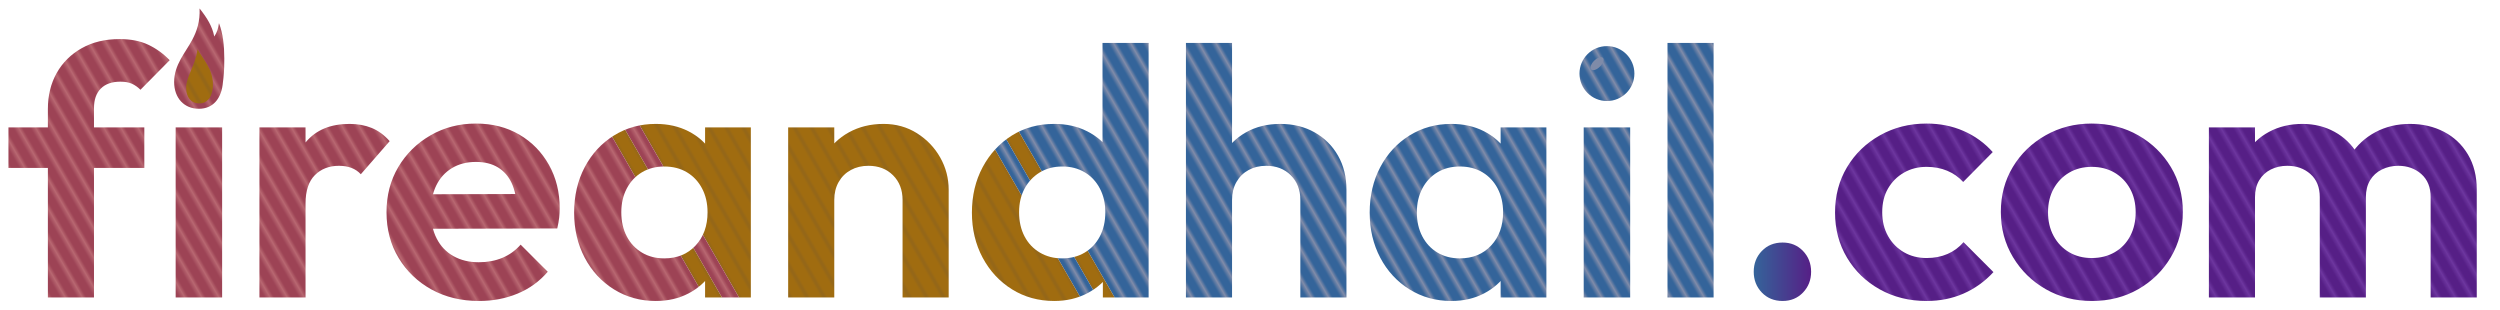
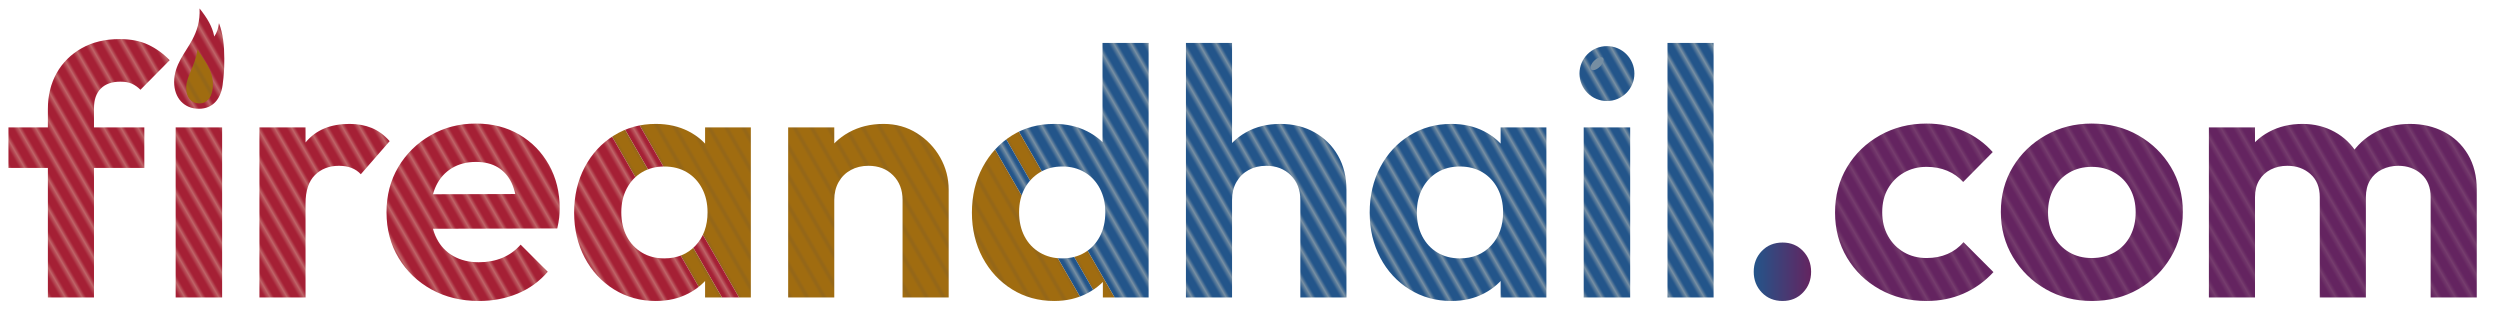
<svg xmlns="http://www.w3.org/2000/svg" viewBox="-14 -845 7102 879" width="710.2" height="87.9" role="img" aria-label="fireandhail.com">
  <defs>
    <linearGradient id="pwSl" x1="0" y1="0" x2="0" y2="1">
-       <stop offset="0" stop-color="#9d4355" />
-       <stop offset=".22" stop-color="#9d4355" />
-       <stop offset=".46" stop-color="#b76670" />
-       <stop offset=".78" stop-color="#9d4355" />
-       <stop offset="1" stop-color="#9d4355" />
+       <stop offset="0" stop-color="#a52035" />
+       <stop offset=".22" stop-color="#a52035" />
+       <stop offset=".46" stop-color="#be6367" />
+       <stop offset=".78" stop-color="#a52035" />
+       <stop offset="1" stop-color="#a52035" />
    </linearGradient>
    <pattern id="pwS" patternUnits="userSpaceOnUse" width="400" height="42" patternTransform="rotate(60)">
      <rect width="400" height="42" fill="url(#pwSl)" />
    </pattern>
    <linearGradient id="qwSl" x1="0" y1="0" x2="0" y2="1">
-       <stop offset="0" stop-color="#9d4355" />
-       <stop offset=".22" stop-color="#9d4355" />
-       <stop offset=".46" stop-color="#b76670" />
-       <stop offset=".78" stop-color="#9d4355" />
-       <stop offset="1" stop-color="#9d4355" />
+       <stop offset="0" stop-color="#a52035" />
+       <stop offset=".22" stop-color="#a52035" />
+       <stop offset=".46" stop-color="#be6367" />
+       <stop offset=".78" stop-color="#a52035" />
+       <stop offset="1" stop-color="#a52035" />
    </linearGradient>
    <pattern id="qwS" patternUnits="userSpaceOnUse" width="400" height="42" patternTransform="rotate(0)">
      <rect width="400" height="42" fill="url(#qwSl)" />
    </pattern>
    <linearGradient id="pwGl" x1="0" y1="0" x2="0" y2="1">
      <stop offset="0" stop-color="#93661a" />
      <stop offset=".22" stop-color="#a06c10" />
      <stop offset=".46" stop-color="#a06c10" />
      <stop offset=".78" stop-color="#a06c10" />
      <stop offset="1" stop-color="#93661a" />
    </linearGradient>
    <pattern id="pwG" patternUnits="userSpaceOnUse" width="400" height="42" patternTransform="rotate(60)">
      <rect width="400" height="42" fill="url(#pwGl)" />
    </pattern>
    <linearGradient id="qwGl" x1="0" y1="0" x2="0" y2="1">
      <stop offset="0" stop-color="#93661a" />
      <stop offset=".22" stop-color="#a06c10" />
      <stop offset=".46" stop-color="#a06c10" />
      <stop offset=".78" stop-color="#a06c10" />
      <stop offset="1" stop-color="#93661a" />
    </linearGradient>
    <pattern id="qwG" patternUnits="userSpaceOnUse" width="400" height="42" patternTransform="rotate(0)">
      <rect width="400" height="42" fill="url(#qwGl)" />
    </pattern>
    <linearGradient id="pwBl" x1="0" y1="0" x2="0" y2="1">
-       <stop offset="0" stop-color="#34649a" />
-       <stop offset=".22" stop-color="#34649a" />
-       <stop offset=".46" stop-color="#7f8ba8" />
-       <stop offset=".78" stop-color="#34649a" />
-       <stop offset="1" stop-color="#34649a" />
+       <stop offset="0" stop-color="#23558a" />
+       <stop offset=".22" stop-color="#23558a" />
+       <stop offset=".46" stop-color="#768ea2" />
+       <stop offset=".78" stop-color="#23558a" />
+       <stop offset="1" stop-color="#23558a" />
    </linearGradient>
    <pattern id="pwB" patternUnits="userSpaceOnUse" width="400" height="42" patternTransform="rotate(60)">
      <rect width="400" height="42" fill="url(#pwBl)" />
    </pattern>
    <linearGradient id="qwBl" x1="0" y1="0" x2="0" y2="1">
-       <stop offset="0" stop-color="#34649a" />
-       <stop offset=".22" stop-color="#34649a" />
-       <stop offset=".46" stop-color="#7f8ba8" />
-       <stop offset=".78" stop-color="#34649a" />
-       <stop offset="1" stop-color="#34649a" />
+       <stop offset="0" stop-color="#23558a" />
+       <stop offset=".22" stop-color="#23558a" />
+       <stop offset=".46" stop-color="#768ea2" />
+       <stop offset=".78" stop-color="#23558a" />
+       <stop offset="1" stop-color="#23558a" />
    </linearGradient>
    <pattern id="qwB" patternUnits="userSpaceOnUse" width="400" height="42" patternTransform="rotate(0)">
      <rect width="400" height="42" fill="url(#qwBl)" />
    </pattern>
    <linearGradient id="pwUl" x1="0" y1="0" x2="0" y2="1">
-       <stop offset="0" stop-color="#561f86" />
-       <stop offset=".22" stop-color="#561f86" />
-       <stop offset=".46" stop-color="#6c359e" />
-       <stop offset=".78" stop-color="#561f86" />
-       <stop offset="1" stop-color="#561f86" />
+       <stop offset="0" stop-color="#642460" />
+       <stop offset=".22" stop-color="#642460" />
+       <stop offset=".46" stop-color="#753c6d" />
+       <stop offset=".78" stop-color="#642460" />
+       <stop offset="1" stop-color="#642460" />
    </linearGradient>
    <pattern id="pwU" patternUnits="userSpaceOnUse" width="400" height="42" patternTransform="rotate(60)">
      <rect width="400" height="42" fill="url(#pwUl)" />
    </pattern>
    <linearGradient id="qwUl" x1="0" y1="0" x2="0" y2="1">
-       <stop offset="0" stop-color="#561f86" />
-       <stop offset=".22" stop-color="#561f86" />
-       <stop offset=".46" stop-color="#6c359e" />
-       <stop offset=".78" stop-color="#561f86" />
-       <stop offset="1" stop-color="#561f86" />
+       <stop offset="0" stop-color="#642460" />
+       <stop offset=".22" stop-color="#642460" />
+       <stop offset=".46" stop-color="#753c6d" />
+       <stop offset=".78" stop-color="#642460" />
+       <stop offset="1" stop-color="#642460" />
    </linearGradient>
    <pattern id="qwU" patternUnits="userSpaceOnUse" width="400" height="42" patternTransform="rotate(0)">
      <rect width="400" height="42" fill="url(#qwUl)" />
    </pattern>
    <clipPath id="cwr1">
      <path d="M1849 10Q1783 10 1730 -23Q1677 -56 1647 -113Q1617 -170 1617 -241Q1617 -313 1647 -370Q1677 -427 1730 -460Q1783 -493 1849 -493Q1901 -493 1942 -472Q1983 -451 2007.5 -413.5Q2032 -376 2034 -329V-155Q2032 -107 2007.5 -70Q1983 -33 1942 -11.5Q1901 10 1849 10ZM1873 -111Q1928 -111 1962 -147.5Q1996 -184 1996 -242Q1996 -280 1980.5 -309.5Q1965 -339 1937.5 -355.5Q1910 -372 1873 -372Q1837 -372 1809.5 -355.5Q1782 -339 1766.5 -309.5Q1751 -280 1751 -242Q1751 -203 1766.5 -173.5Q1782 -144 1809.5 -127.5Q1837 -111 1873 -111ZM1989 0V-130L2010 -248L1989 -364V-483H2119V0Z" />
    </clipPath>
    <clipPath id="cwr3">
      <path d="M2981 10Q2914 10 2861 -23Q2808 -56 2777.5 -113Q2747 -170 2747 -241Q2747 -313 2777.5 -370Q2808 -427 2860.5 -460Q2913 -493 2981 -493Q3033 -493 3074.5 -472Q3116 -451 3141.5 -413.5Q3167 -376 3169 -329V-157Q3167 -110 3142 -72Q3117 -34 3075 -12Q3033 10 2981 10ZM3003 -111Q3040 -111 3067.5 -127.5Q3095 -144 3110.5 -173.5Q3126 -203 3126 -242Q3126 -280 3110.5 -309.5Q3095 -339 3067.5 -355.5Q3040 -372 3004 -372Q2967 -372 2939.5 -355Q2912 -338 2896.5 -309Q2881 -280 2881 -242Q2881 -203 2896.5 -173.5Q2912 -144 2940 -127.5Q2968 -111 3003 -111ZM3249 0H3119V-130L3140 -248L3118 -364V-723H3249Z" />
    </clipPath>
    <linearGradient id="dw" gradientUnits="userSpaceOnUse" x1="4968" y1="0" x2="5131" y2="0">
-       <stop offset="0" stop-color="#34649a" />
-       <stop offset="1" stop-color="#561f86" />
+       <stop offset="0" stop-color="#23558a" />
+       <stop offset="1" stop-color="#642460" />
    </linearGradient>
  </defs>
  <path d="M122 0V-535Q122 -593 147 -637.5Q172 -682 218 -708Q264 -734 326 -734Q373 -734 407 -718Q441 -702 468 -674L385 -590Q374 -601 361 -607Q348 -613 328 -613Q292 -613 272.5 -593.5Q253 -574 253 -538V0ZM10 -368V-483H396V-368ZM485 0V-483H617V0ZM723 0V-483H854V0ZM854 -267 803 -301Q812 -390 855 -441.5Q898 -493 979 -493Q1014 -493 1042 -481.5Q1070 -470 1093 -444L1011 -350Q1000 -362 984.5 -368Q969 -374 949 -374Q907 -374 880.5 -347.5Q854 -321 854 -267ZM1347 10Q1271 10 1212 -22.5Q1153 -55 1118.5 -112Q1084 -169 1084 -242Q1084 -314 1117.5 -370.5Q1151 -427 1209 -460.5Q1267 -494 1338 -494Q1408 -494 1461.5 -462.5Q1515 -431 1545.5 -376.5Q1576 -322 1576 -253Q1576 -240 1574.5 -226.5Q1573 -213 1569 -196L1163 -195V-293L1508 -294L1455 -253Q1453 -296 1439.5 -325Q1426 -354 1400.5 -369.5Q1375 -385 1338 -385Q1299 -385 1270 -367.5Q1241 -350 1225.5 -318.5Q1210 -287 1210 -244Q1210 -200 1226.5 -167.5Q1243 -135 1274 -117.5Q1305 -100 1346 -100Q1383 -100 1413 -112.5Q1443 -125 1465 -150L1542 -73Q1507 -32 1456.5 -11Q1406 10 1347 10Z" fill="url(#pwS)" />
  <g clip-path="url(#cwr1)">
    <g transform="rotate(60)">
      <rect x="-788.8" y="-6636" width="4412.2" height="4830" fill="url(#qwG)" />
      <rect x="-788.8" y="-1806" width="4412.2" height="42" fill="url(#qwS)" />
      <rect x="-788.8" y="-1764" width="4412.2" height="42" fill="url(#qwG)" />
      <rect x="-788.8" y="-1722" width="4412.2" height="1806" fill="url(#qwS)" />
    </g>
  </g>
  <path d="M2550 0V-277Q2550 -320 2523 -347Q2496 -374 2453 -374Q2425 -374 2403 -362Q2381 -350 2368.5 -328Q2356 -306 2356 -277L2305 -303Q2305 -360 2329.5 -402.5Q2354 -445 2397.5 -469Q2441 -493 2496 -493Q2549 -493 2591 -466.5Q2633 -440 2657 -397.5Q2681 -355 2681 -306V0ZM2225 0V-483H2356V0Z" fill="url(#pwG)" />
  <g clip-path="url(#cwr3)">
    <g transform="rotate(60)">
      <rect x="-788.8" y="-6636" width="4412.2" height="3906" fill="url(#qwB)" />
      <rect x="-788.8" y="-2730" width="4412.2" height="42" fill="url(#qwG)" />
      <rect x="-788.8" y="-2688" width="4412.2" height="42" fill="url(#qwB)" />
      <rect x="-788.8" y="-2646" width="4412.2" height="2730" fill="url(#qwG)" />
    </g>
  </g>
  <path d="M3680 0V-277Q3680 -320 3653 -347Q3626 -374 3583 -374Q3555 -374 3533 -362Q3511 -350 3498.5 -328Q3486 -306 3486 -277L3435 -303Q3435 -360 3459 -402.5Q3483 -445 3525.5 -469Q3568 -493 3623 -493Q3678 -493 3720.5 -469Q3763 -445 3787 -403Q3811 -361 3811 -306V0ZM3355 0V-723H3486V0ZM4109 10Q4043 10 3990 -23Q3937 -56 3907 -113Q3877 -170 3877 -241Q3877 -313 3907 -370Q3937 -427 3990 -460Q4043 -493 4109 -493Q4161 -493 4202 -472Q4243 -451 4267.5 -413.5Q4292 -376 4294 -329V-155Q4292 -107 4267.5 -70Q4243 -33 4202 -11.5Q4161 10 4109 10ZM4133 -111Q4188 -111 4222 -147.5Q4256 -184 4256 -242Q4256 -280 4240.5 -309.5Q4225 -339 4197.5 -355.5Q4170 -372 4133 -372Q4097 -372 4069.5 -355.5Q4042 -339 4026.5 -309.5Q4011 -280 4011 -242Q4011 -203 4026.5 -173.5Q4042 -144 4069.5 -127.5Q4097 -111 4133 -111ZM4249 0V-130L4270 -248L4249 -364V-483H4379V0ZM4485 0V-483H4617V0ZM4723 0V-723H4854V0Z" fill="url(#pwB)" />
  <path d="M5459 10Q5385 10 5326 -23Q5267 -56 5233 -113Q5199 -170 5199 -241Q5199 -313 5233 -370Q5267 -427 5326.5 -460.5Q5386 -494 5459 -494Q5516 -494 5564 -473Q5612 -452 5647 -413L5563 -328Q5544 -349 5517.5 -360Q5491 -371 5459 -371Q5423 -371 5394.5 -354.5Q5366 -338 5349.5 -309.5Q5333 -281 5333 -242Q5333 -204 5349.5 -174.5Q5366 -145 5394.5 -128.5Q5423 -112 5459 -112Q5492 -112 5518.5 -123.5Q5545 -135 5564 -157L5649 -72Q5612 -32 5564 -11Q5516 10 5459 10ZM5929 10Q5856 10 5797.5 -23.5Q5739 -57 5704.5 -114.5Q5670 -172 5670 -243Q5670 -314 5704 -370.5Q5738 -427 5797 -460.5Q5856 -494 5928 -494Q6002 -494 6060.5 -460.5Q6119 -427 6153 -370.5Q6187 -314 6187 -243Q6187 -172 6153 -114.5Q6119 -57 6060.5 -23.5Q6002 10 5929 10ZM5928 -112Q5965 -112 5993.5 -128.5Q6022 -145 6037.5 -174.5Q6053 -204 6053 -242Q6053 -280 6037 -309Q6021 -338 5993 -354.5Q5965 -371 5928 -371Q5892 -371 5864 -354.5Q5836 -338 5820 -309Q5804 -280 5804 -242Q5804 -204 5820 -174.5Q5836 -145 5864 -128.5Q5892 -112 5928 -112ZM6261 0V-483H6392V0ZM6576 0V-285Q6576 -327 6549.5 -350.5Q6523 -374 6484 -374Q6458 -374 6437 -363.5Q6416 -353 6404 -333Q6392 -313 6392 -285L6341 -310Q6341 -366 6365.5 -407Q6390 -448 6432 -470.5Q6474 -493 6527 -493Q6577 -493 6618 -470.5Q6659 -448 6683 -407.5Q6707 -367 6707 -310V0ZM6891 0V-285Q6891 -327 6864.5 -350.5Q6838 -374 6799 -374Q6774 -374 6752.5 -363.5Q6731 -353 6719 -333Q6707 -313 6707 -285L6632 -303Q6636 -361 6663 -403.5Q6690 -446 6734 -469.5Q6778 -493 6832 -493Q6886 -493 6929 -470.5Q6972 -448 6997 -406Q7022 -364 7022 -306V0Z" fill="url(#pwU)" />
  <path d="M5050 10Q5014 10 4991 -14Q4968 -38 4968 -73Q4968 -108 4991 -132Q5014 -156 5050 -156Q5085 -156 5108 -132Q5131 -108 5131 -73Q5131 -38 5108 -14Q5085 10 5050 10Z" fill="url(#dw)" />
  <path d="M551 -536C509.2 -536 480.7 -566.4 480.7 -612C480.7 -661.4 513 -695.6 532 -731.7C545.3 -756.4 554.8 -784.9 552.9 -821C575.7 -792.5 589 -769.7 594.7 -741.2C602.3 -752.6 606.1 -764 608 -779.2C619.4 -750.7 623.2 -714.6 623.2 -678.5C623.2 -642.4 621.3 -627.2 619.4 -612C615.6 -564.5 590.9 -536 551 -536Z" fill="url(#pwS)" />
  <path d="M552.9 -551.2C528.2 -551.2 514.9 -569.2 514.9 -594.9C514.9 -629.1 539.6 -653.8 547.2 -705.1C562.4 -676.6 590.9 -650 590.9 -604.4C590.9 -572.1 575.7 -551.2 552.9 -551.2Z" fill="url(#pwG)" />
  <path d="M4551 -714C4594.1 -714 4629 -679.1 4629 -636C4629 -592.9 4594.1 -558 4551 -558C4507.9 -558 4473 -592.9 4473 -636C4473 -679.1 4507.9 -714 4551 -714Z" fill="url(#pwB)" />
-   <ellipse cx="4522.9" cy="-664.1" rx="23.4" ry="11.7" transform="rotate(-45 4522.9 -664.1)" fill="#7f8ba8" />
+   <ellipse cx="4522.9" cy="-664.1" rx="23.4" ry="11.7" transform="rotate(-45 4522.9 -664.1)" fill="#768ea2" />
</svg>
